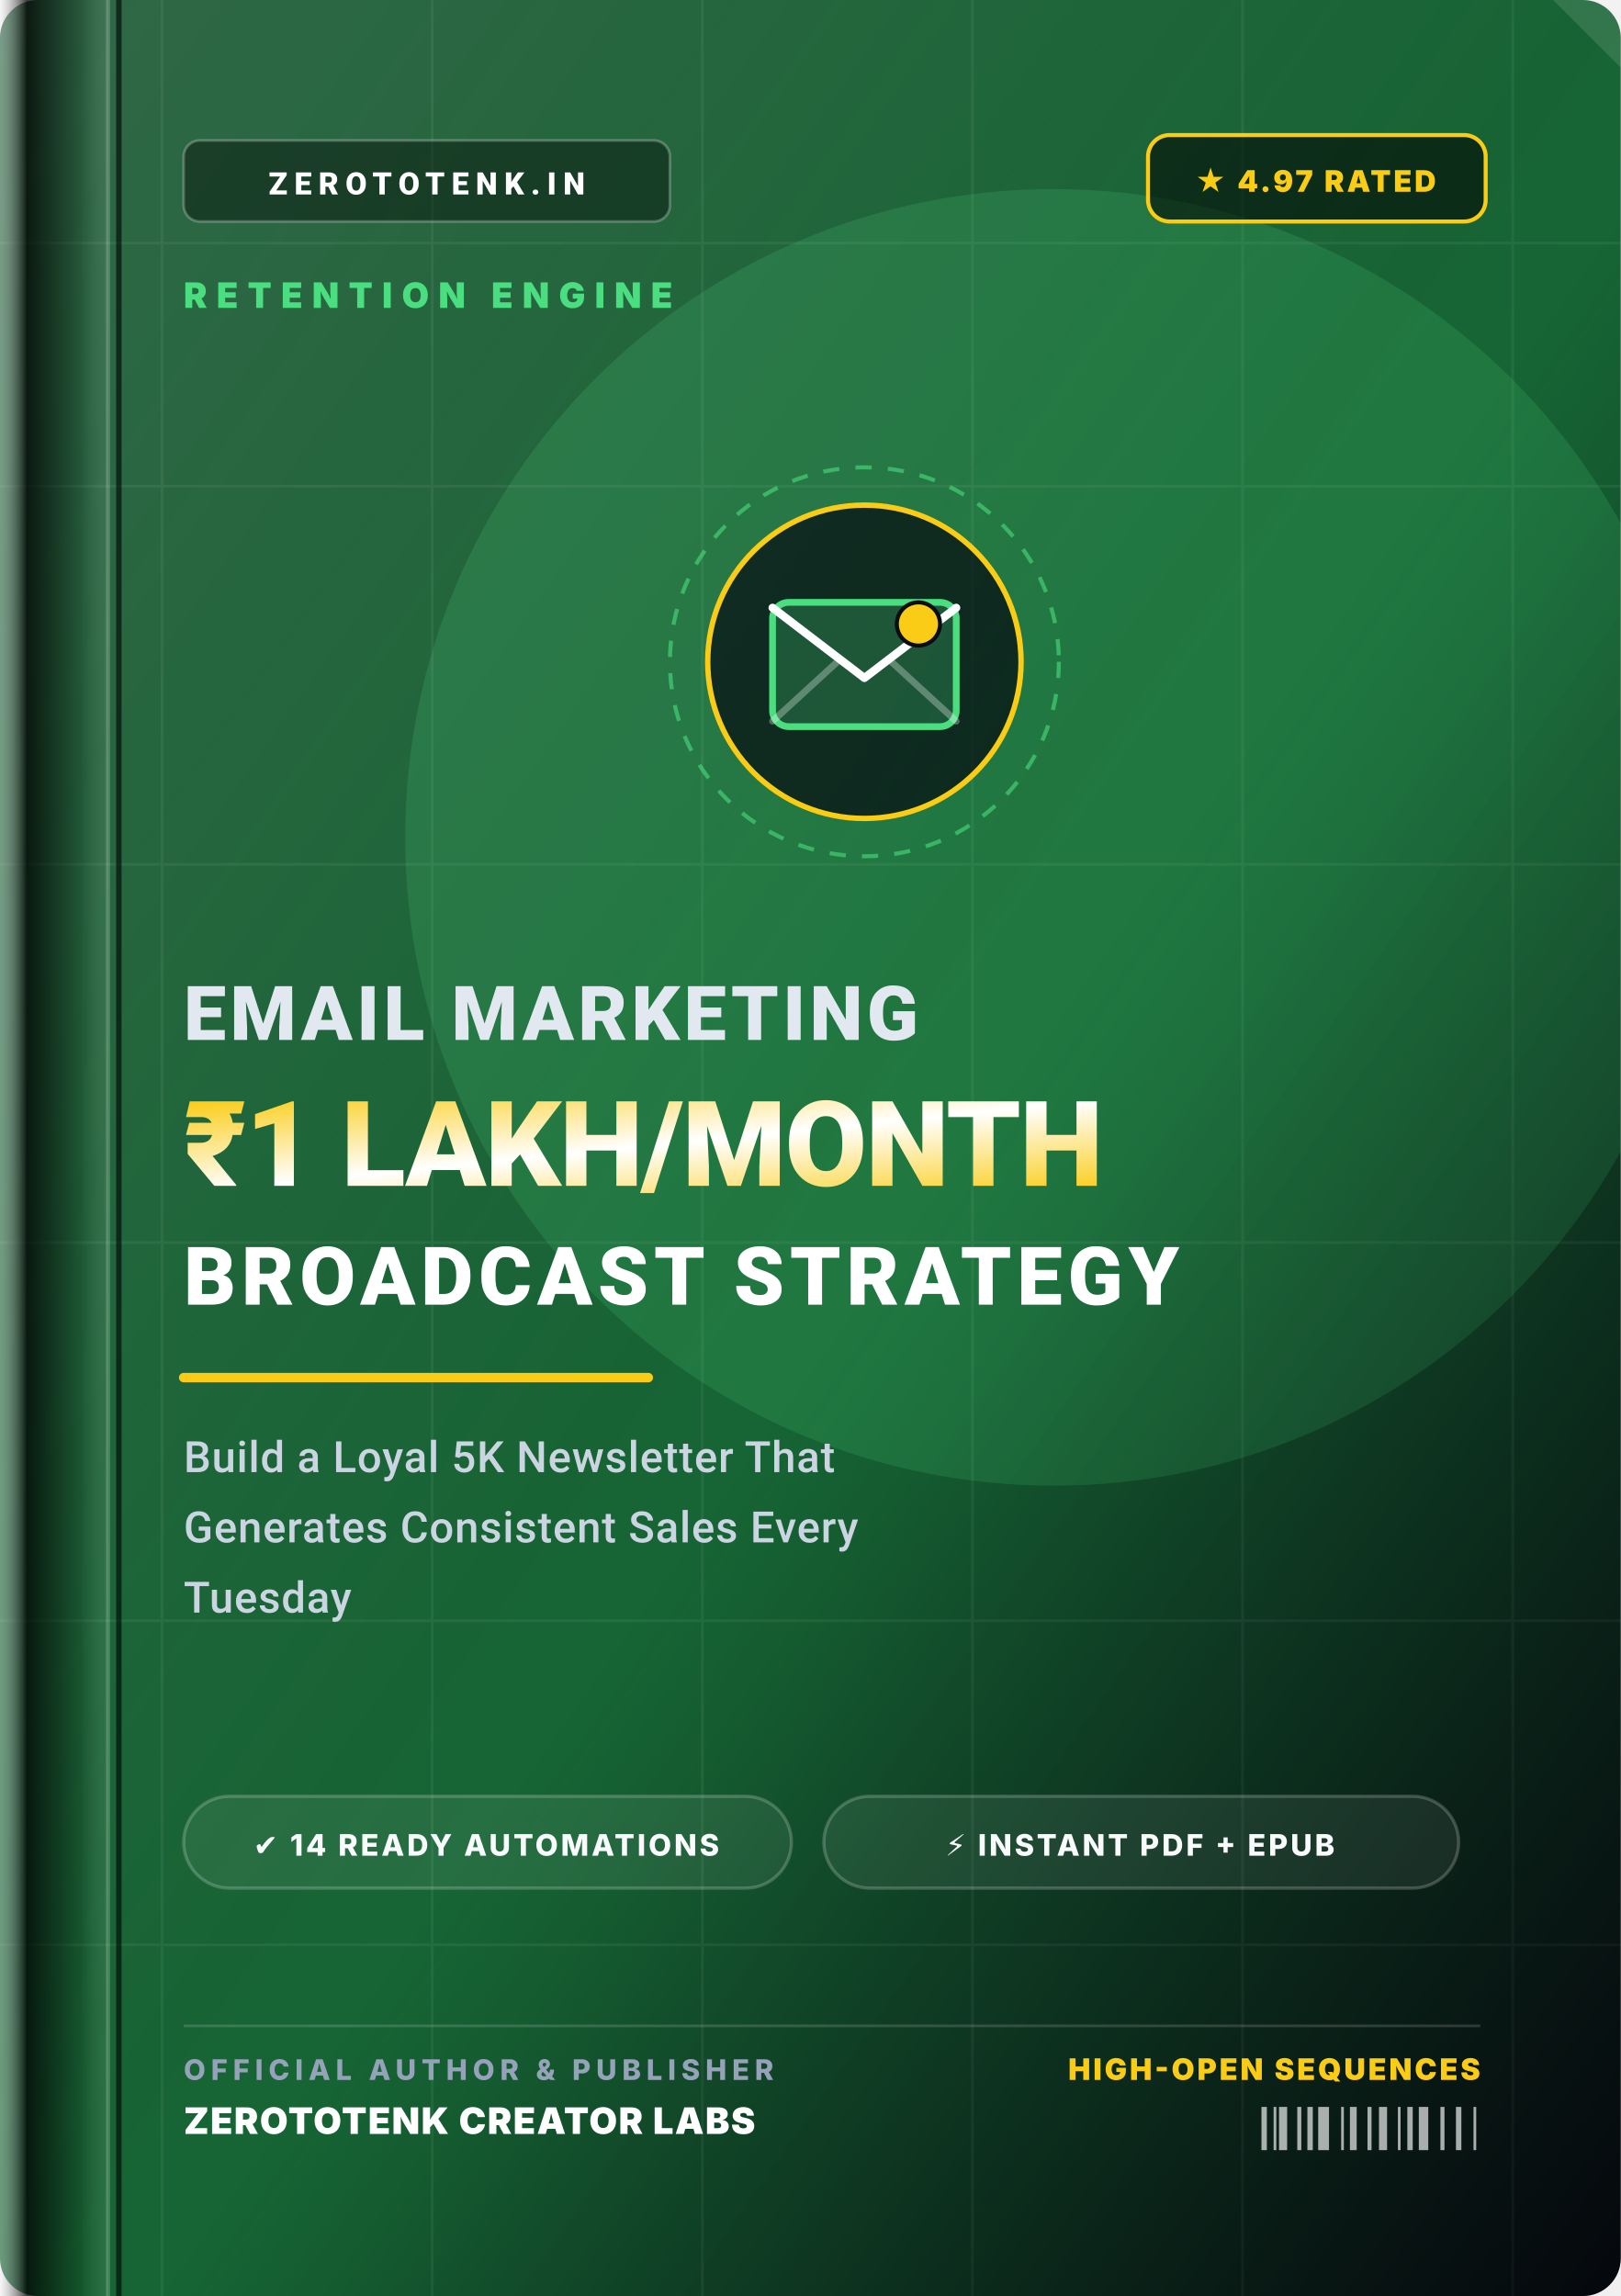
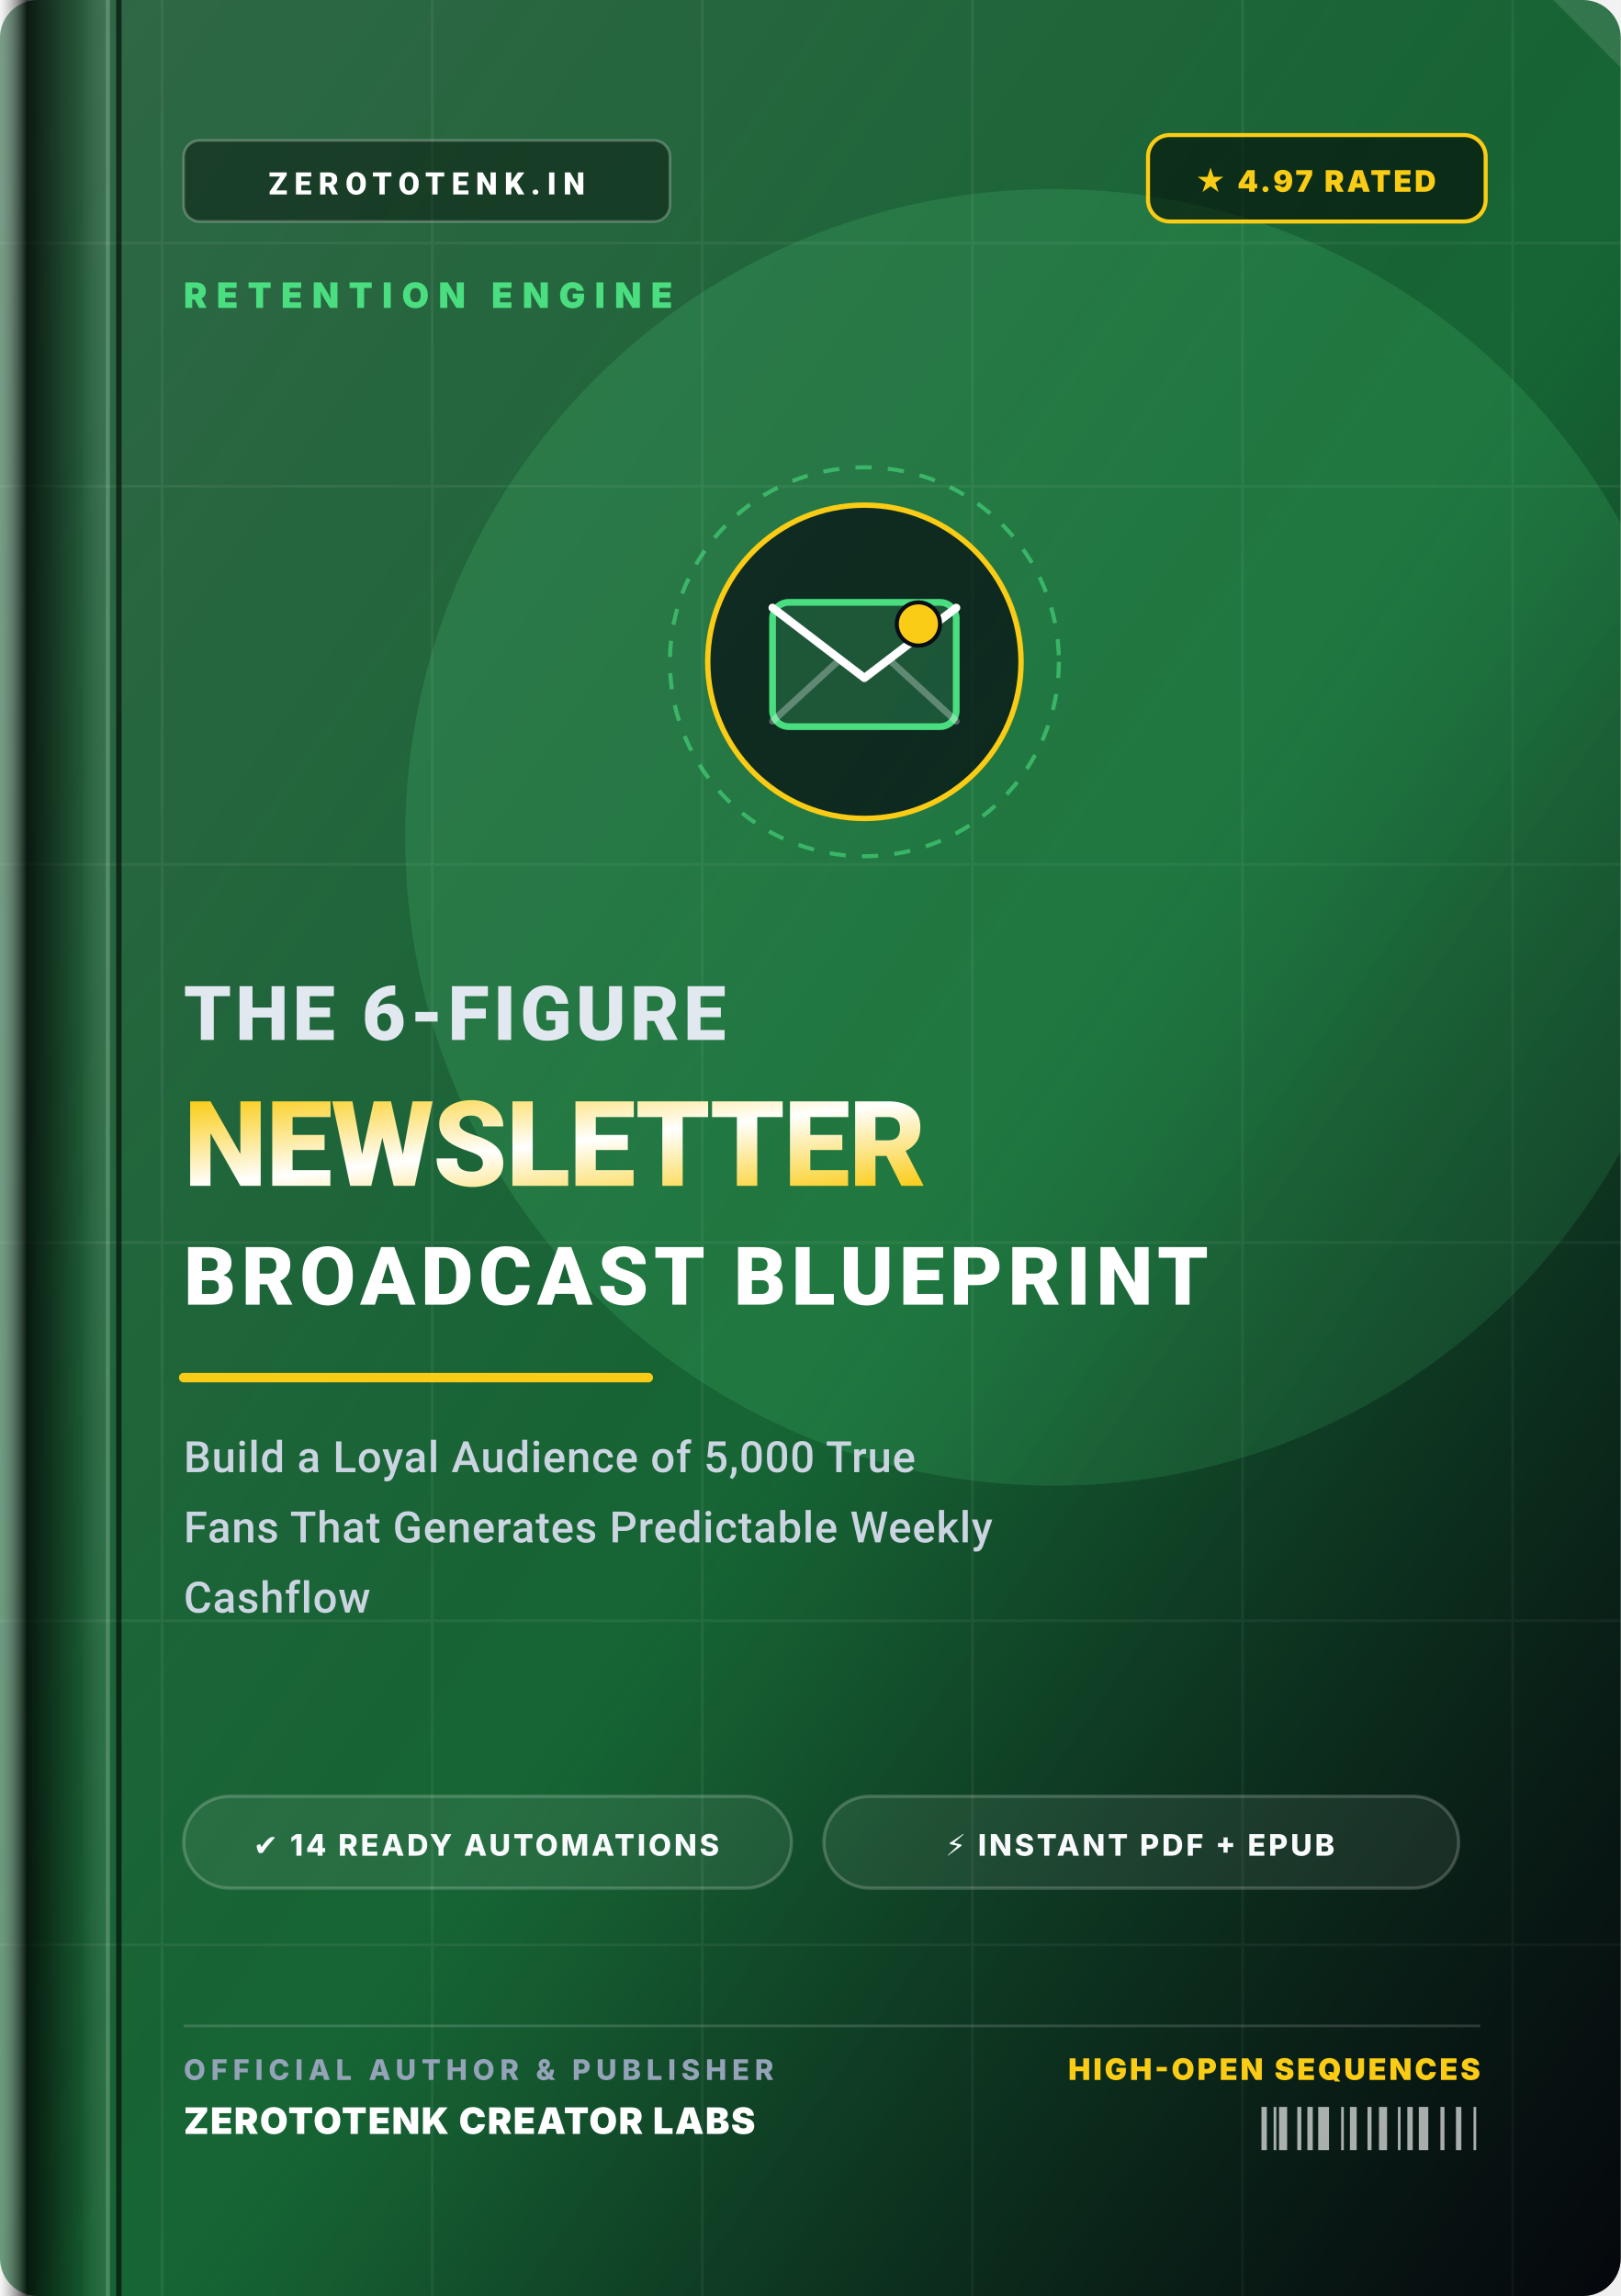
<svg xmlns="http://www.w3.org/2000/svg" viewBox="0 0 600 850" width="100%" height="100%">
  <defs>
    <linearGradient id="bg-email-marketing-broadcast-strategy" x1="0%" y1="0%" x2="100%" y2="100%">
      <stop offset="0%" stop-color="#14532d" />
      <stop offset="55%" stop-color="#166534" />
      <stop offset="100%" stop-color="#080c14" />
    </linearGradient>
    <linearGradient id="spineGrad" x1="0%" y1="0%" x2="100%" y2="0%">
      <stop offset="0%" stop-color="rgba(255,255,255,0.35)" />
      <stop offset="25%" stop-color="rgba(0,0,0,0.75)" />
      <stop offset="75%" stop-color="rgba(0,0,0,0.15)" />
      <stop offset="100%" stop-color="rgba(255,255,255,0.08)" />
    </linearGradient>
    <linearGradient id="goldText" x1="0%" y1="0%" x2="100%" y2="100%">
      <stop offset="0%" stop-color="#facc15" />
      <stop offset="50%" stop-color="#ffffff" />
      <stop offset="100%" stop-color="#facc15" />
    </linearGradient>
    <linearGradient id="diagonalGloss" x1="0%" y1="0%" x2="100%" y2="100%">
      <stop offset="0%" stop-color="rgba(255,255,255,0.12)" />
      <stop offset="40%" stop-color="rgba(255,255,255,0.03)" />
      <stop offset="60%" stop-color="rgba(0,0,0,0)" />
      <stop offset="100%" stop-color="rgba(0,0,0,0.4)" />
    </linearGradient>
    <filter id="shadow" x="-10%" y="-10%" width="120%" height="120%">
      <feDropShadow dx="0" dy="16" stdDeviation="24" flood-color="#000000" flood-opacity="0.7" />
    </filter>
  </defs>
  <rect x="0" y="0" width="600" height="850" rx="14" fill="url(#bg-email-marketing-broadcast-strategy)" />
  <g opacity="0.06" stroke="#ffffff" stroke-width="1">
    <line x1="60" y1="0" x2="60" y2="850" />
    <line x1="160" y1="0" x2="160" y2="850" />
    <line x1="260" y1="0" x2="260" y2="850" />
    <line x1="360" y1="0" x2="360" y2="850" />
    <line x1="460" y1="0" x2="460" y2="850" />
    <line x1="560" y1="0" x2="560" y2="850" />
    <line x1="0" y1="90" x2="600" y2="90" />
    <line x1="0" y1="180" x2="600" y2="180" />
    <line x1="0" y1="320" x2="600" y2="320" />
    <line x1="0" y1="460" x2="600" y2="460" />
    <line x1="0" y1="600" x2="600" y2="600" />
    <line x1="0" y1="720" x2="600" y2="720" />
  </g>
  <circle cx="390" cy="310" r="240" fill="#4ade80" opacity="0.16" />
  <rect x="0" y="0" width="600" height="850" rx="14" fill="url(#diagonalGloss)" pointer-events="none" />
  <rect x="0" y="0" width="40" height="850" fill="url(#spineGrad)" />
  <line x1="40" y1="0" x2="40" y2="850" stroke="rgba(255,255,255,0.2)" stroke-width="1.5" />
  <line x1="44" y1="0" x2="44" y2="850" stroke="rgba(0,0,0,0.6)" stroke-width="2" />
  <g transform="translate(68, 52)">
    <rect x="0" y="0" width="180" height="30" rx="6" fill="rgba(0,0,0,0.4)" stroke="rgba(255,255,255,0.25)" stroke-width="1" />
    <text x="90" y="20" font-family="system-ui, -apple-system, BlinkMacSystemFont, 'Segoe UI', Roboto, sans-serif" font-size="11.5" font-weight="900" fill="#ffffff" letter-spacing="2.5" text-anchor="middle">ZEROTOTENK.IN</text>
  </g>
  <g transform="translate(425, 50)">
    <rect x="0" y="0" width="125" height="32" rx="8" fill="rgba(0,0,0,0.55)" stroke="#facc15" stroke-width="1.5" />
    <text x="62" y="21" font-family="system-ui, -apple-system, sans-serif" font-size="11" font-weight="900" fill="#facc15" letter-spacing="1" text-anchor="middle">★ 4.97 RATED</text>
  </g>
  <g transform="translate(68, 114)">
    <text x="0" y="0" font-family="system-ui, -apple-system, sans-serif" font-size="13" font-weight="900" fill="#4ade80" letter-spacing="3.5">RETENTION ENGINE</text>
  </g>
  <g transform="translate(320, 245)">
    <circle cx="0" cy="0" r="72" fill="none" stroke="#4ade80" stroke-width="1.5" stroke-dasharray="6 6" opacity="0.6" />
    <circle cx="0" cy="0" r="58" fill="rgba(6,10,18,0.7)" stroke="#facc15" stroke-width="2" />
    <g stroke="#facc15" stroke-width="2.5" stroke-linecap="round" stroke-linejoin="round" fill="none">
      <rect x="-34" y="-22" width="68" height="46" rx="6" fill="#4ade80" fill-opacity="0.25" stroke="#4ade80" stroke-width="2.5" />
      <polyline points="-34,-20 0,6 34,-20" stroke="#ffffff" stroke-width="3" />
      <line x1="-34" y1="22" x2="-10" y2="0" stroke="rgba(255,255,255,0.3)" />
      <line x1="34" y1="22" x2="10" y2="0" stroke="rgba(255,255,255,0.3)" />
      <circle cx="20" cy="-14" r="8" fill="#facc15" stroke="#090d16" stroke-width="1.5" />
      <text x="20" y="-10" font-family="system-ui, sans-serif" font-size="10" font-weight="900" fill="#090d16" text-anchor="middle">₹</text>
    </g>
  </g>
  <g transform="translate(68, 385)">
-     <text x="0" y="0" font-family="system-ui, -apple-system, BlinkMacSystemFont, 'Segoe UI', Roboto, sans-serif" font-size="28" font-weight="800" fill="#e2e8f0" letter-spacing="1.5">EMAIL MARKETING</text>
-     <text x="0" y="54" font-family="system-ui, -apple-system, BlinkMacSystemFont, 'Segoe UI', Roboto, sans-serif" font-size="44" font-weight="950" fill="url(#goldText)" letter-spacing="-0.5">₹1 LAKH/MONTH</text>
-     <text x="0" y="98" font-family="system-ui, -apple-system, BlinkMacSystemFont, 'Segoe UI', Roboto, sans-serif" font-size="30" font-weight="900" fill="#ffffff" letter-spacing="2">BROADCAST STRATEGY</text>
+     <text x="0" y="0" font-family="system-ui, -apple-system, BlinkMacSystemFont, 'Segoe UI', Roboto, sans-serif" font-size="28" font-weight="800" fill="#e2e8f0" letter-spacing="1.5">THE 6-FIGURE</text>
+     <text x="0" y="54" font-family="system-ui, -apple-system, BlinkMacSystemFont, 'Segoe UI', Roboto, sans-serif" font-size="44" font-weight="950" fill="url(#goldText)" letter-spacing="-0.5">NEWSLETTER</text>
+     <text x="0" y="98" font-family="system-ui, -apple-system, BlinkMacSystemFont, 'Segoe UI', Roboto, sans-serif" font-size="30" font-weight="900" fill="#ffffff" letter-spacing="2">BROADCAST BLUEPRINT</text>
  </g>
  <line x1="68" y1="510" x2="240" y2="510" stroke="#facc15" stroke-width="3.5" stroke-linecap="round" />
  <g transform="translate(68, 545)">
-     <text x="0" y="0" font-family="system-ui, -apple-system, BlinkMacSystemFont, 'Segoe UI', Roboto, sans-serif" font-size="16" font-weight="500" fill="#cbd5e1" letter-spacing="0.3">Build a Loyal 5K Newsletter That</text>
-     <text x="0" y="26" font-family="system-ui, -apple-system, BlinkMacSystemFont, 'Segoe UI', Roboto, sans-serif" font-size="16" font-weight="500" fill="#cbd5e1" letter-spacing="0.3">Generates Consistent Sales Every</text>
-     <text x="0" y="52" font-family="system-ui, -apple-system, BlinkMacSystemFont, 'Segoe UI', Roboto, sans-serif" font-size="16" font-weight="500" fill="#cbd5e1" letter-spacing="0.3">Tuesday</text>
+     <text x="0" y="0" font-family="system-ui, -apple-system, BlinkMacSystemFont, 'Segoe UI', Roboto, sans-serif" font-size="16" font-weight="500" fill="#cbd5e1" letter-spacing="0.3">Build a Loyal Audience of 5,000 True</text>
+     <text x="0" y="26" font-family="system-ui, -apple-system, BlinkMacSystemFont, 'Segoe UI', Roboto, sans-serif" font-size="16" font-weight="500" fill="#cbd5e1" letter-spacing="0.3">Fans That Generates Predictable Weekly</text>
+     <text x="0" y="52" font-family="system-ui, -apple-system, BlinkMacSystemFont, 'Segoe UI', Roboto, sans-serif" font-size="16" font-weight="500" fill="#cbd5e1" letter-spacing="0.3">Cashflow</text>
  </g>
  <g transform="translate(68, 665)">
    <rect x="0" y="0" width="225" height="34" rx="17" fill="rgba(255,255,255,0.07)" stroke="rgba(255,255,255,0.2)" stroke-width="1.2" />
    <text x="112" y="22" font-family="system-ui, -apple-system, sans-serif" font-size="11" font-weight="800" fill="#f8fafc" letter-spacing="1" text-anchor="middle">✔ 14 READY AUTOMATIONS</text>
  </g>
  <g transform="translate(305, 665)">
    <rect x="0" y="0" width="235" height="34" rx="17" fill="rgba(255,255,255,0.07)" stroke="rgba(255,255,255,0.2)" stroke-width="1.2" />
    <text x="117" y="22" font-family="system-ui, -apple-system, sans-serif" font-size="11" font-weight="800" fill="#f8fafc" letter-spacing="1" text-anchor="middle">⚡ INSTANT PDF + EPUB</text>
  </g>
  <g transform="translate(68, 770)">
    <line x1="0" y1="-20" x2="480" y2="-20" stroke="rgba(255,255,255,0.15)" stroke-width="1" />
    <text x="0" y="0" font-family="system-ui, -apple-system, sans-serif" font-size="10.5" font-weight="800" fill="#94a3b8" letter-spacing="2">OFFICIAL AUTHOR &amp; PUBLISHER</text>
    <text x="0" y="20" font-family="system-ui, -apple-system, sans-serif" font-size="13.5" font-weight="900" fill="#ffffff" letter-spacing="0.5">ZEROTOTENK CREATOR LABS</text>
    <text x="480" y="0" font-family="system-ui, -apple-system, sans-serif" font-size="11" font-weight="900" fill="#facc15" letter-spacing="1" text-anchor="end">HIGH-OPEN SEQUENCES</text>
    <g transform="translate(400, 10)" opacity="0.65">
      <line x1="0" y1="0" x2="0" y2="16" stroke="#ffffff" stroke-width="2" />
      <line x1="4" y1="0" x2="4" y2="16" stroke="#ffffff" stroke-width="1" />
      <line x1="7" y1="0" x2="7" y2="16" stroke="#ffffff" stroke-width="3" />
      <line x1="13" y1="0" x2="13" y2="16" stroke="#ffffff" stroke-width="1.5" />
      <line x1="17" y1="0" x2="17" y2="16" stroke="#ffffff" stroke-width="2" />
      <line x1="22" y1="0" x2="22" y2="16" stroke="#ffffff" stroke-width="4" />
      <line x1="29" y1="0" x2="29" y2="16" stroke="#ffffff" stroke-width="1" />
      <line x1="33" y1="0" x2="33" y2="16" stroke="#ffffff" stroke-width="2.5" />
      <line x1="39" y1="0" x2="39" y2="16" stroke="#ffffff" stroke-width="1.5" />
      <line x1="44" y1="0" x2="44" y2="16" stroke="#ffffff" stroke-width="3" />
      <line x1="50" y1="0" x2="50" y2="16" stroke="#ffffff" stroke-width="1" />
      <line x1="54" y1="0" x2="54" y2="16" stroke="#ffffff" stroke-width="2" />
      <line x1="59" y1="0" x2="59" y2="16" stroke="#ffffff" stroke-width="3.5" />
      <line x1="66" y1="0" x2="66" y2="16" stroke="#ffffff" stroke-width="1.5" />
      <line x1="72" y1="0" x2="72" y2="16" stroke="#ffffff" stroke-width="2" />
      <line x1="78" y1="0" x2="78" y2="16" stroke="#ffffff" stroke-width="1" />
    </g>
  </g>
  <polygon points="575,0 600,0 600,25" fill="rgba(255,255,255,0.12)" />
</svg>
